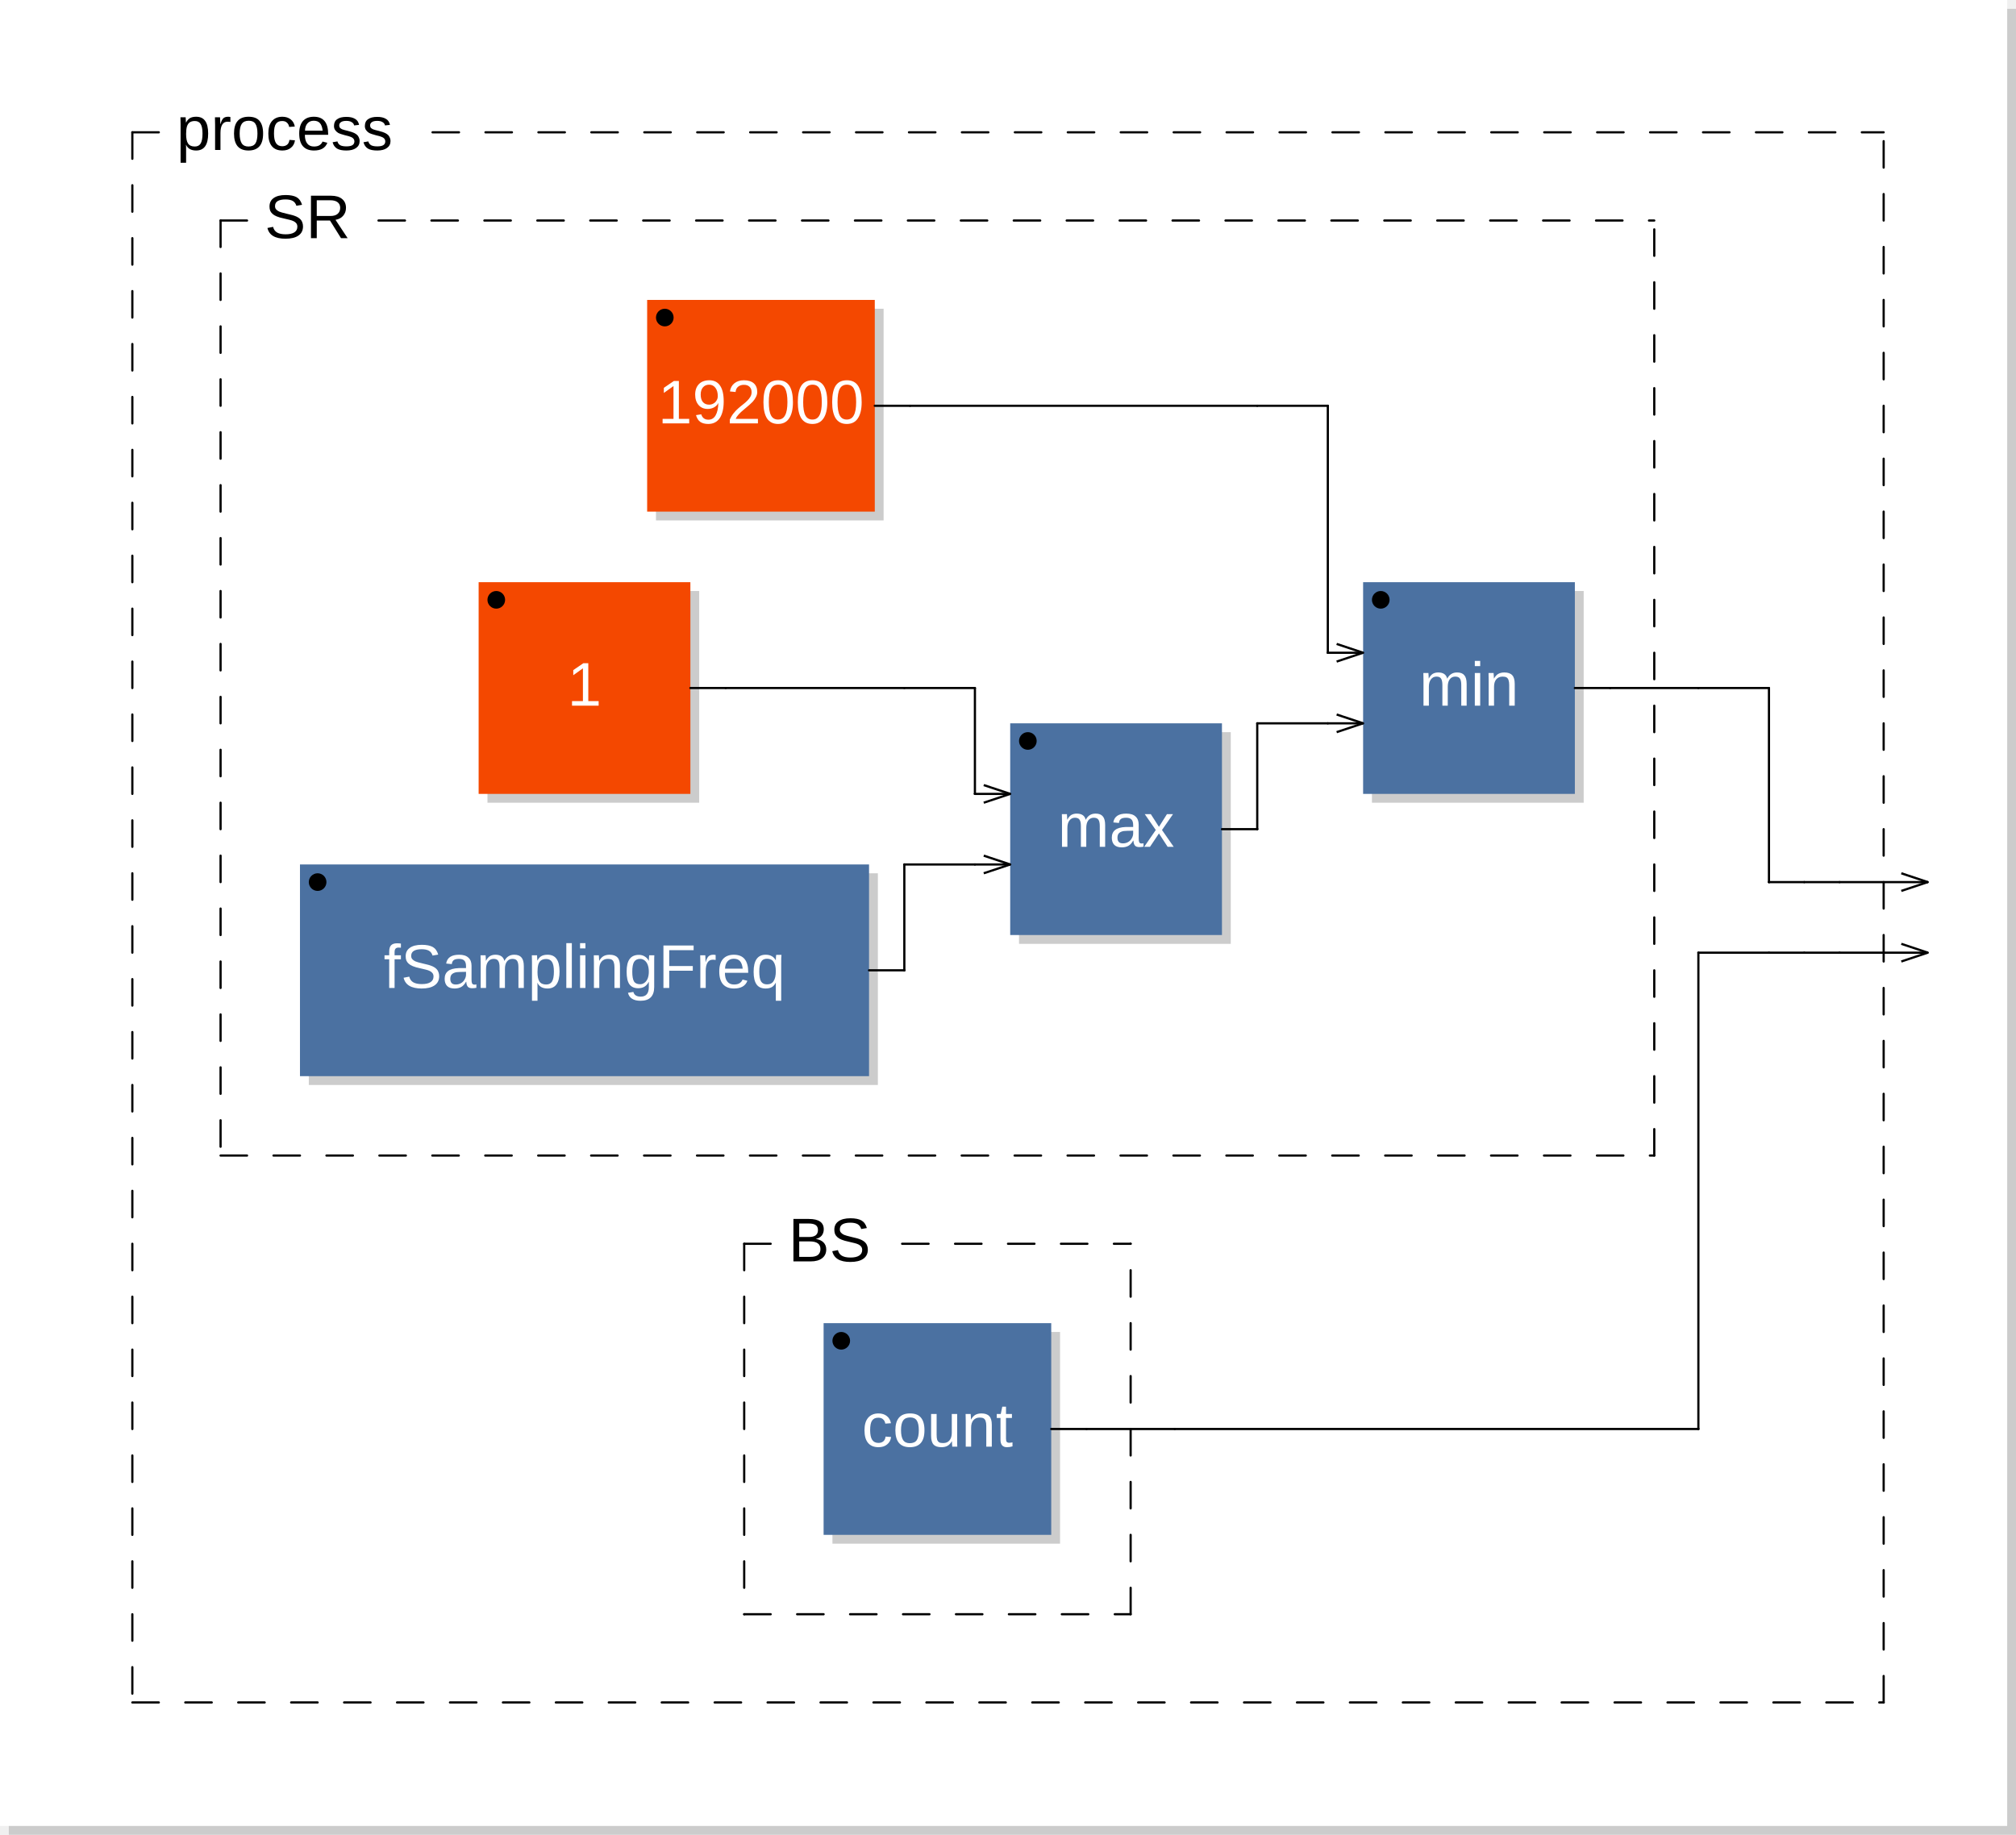
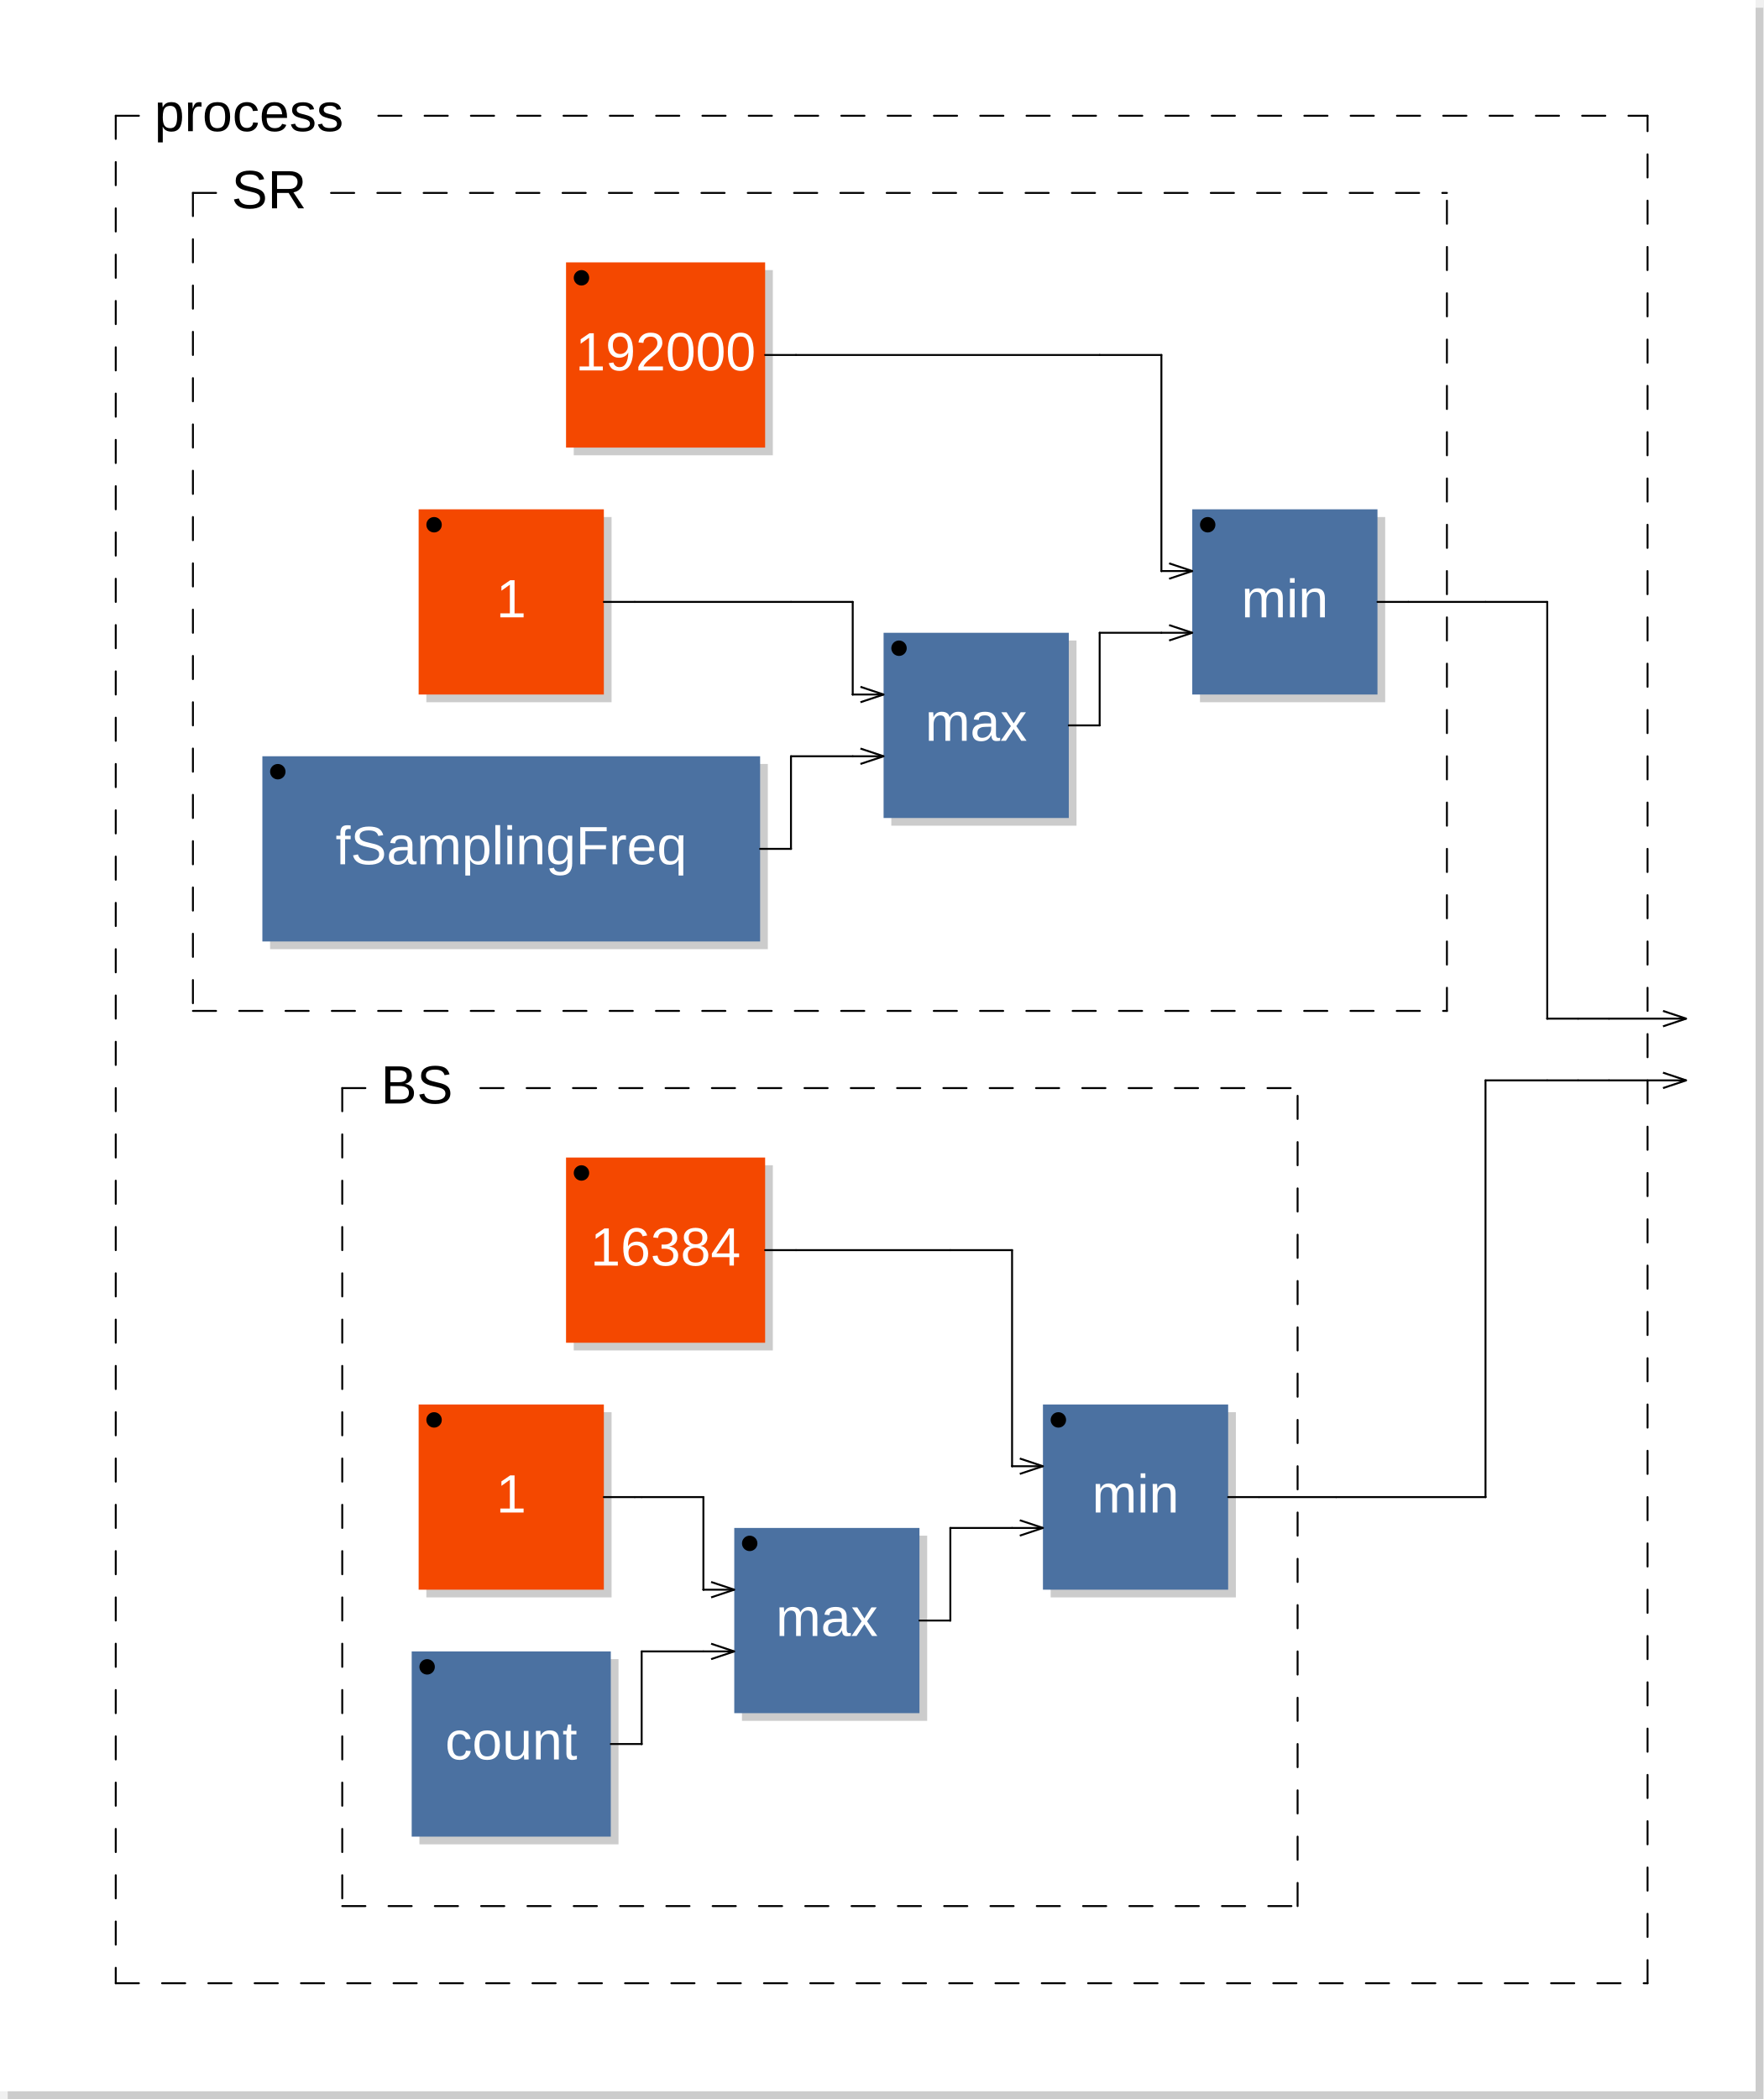
- <svg xmlns="http://www.w3.org/2000/svg" viewBox="0 0 228.5 208" width="114.25mm" height="104mm" version="1.1">
-   <rect x="1" y="1" width="227.5" height="207" rx="0" ry="0" style="stroke:none;fill:#cccccc;" />
-   <rect x="0" y="0" width="227.5" height="207" rx="0" ry="0" style="stroke:none;fill:#ffffff;" />
+ <svg xmlns="http://www.w3.org/2000/svg" viewBox="0 0 228.5 272" width="114.25mm" height="136mm" version="1.1">
+   <rect x="1" y="1" width="227.5" height="271" rx="0" ry="0" style="stroke:none;fill:#cccccc;" />
+   <rect x="0" y="0" width="227.5" height="271" rx="0" ry="0" style="stroke:none;fill:#ffffff;" />
  <text x="10" y="7" font-family="Arial" font-size="7" />
  <rect x="74.35" y="35" width="25.8" height="24" rx="0" ry="0" style="stroke:none;fill:#cccccc;" />
  <rect x="73.35" y="34" width="25.8" height="24" rx="0" ry="0" style="stroke:none;fill:#f44800;" />
  <text x="86.25" y="48" font-family="Arial" font-size="7" text-anchor="middle" fill="#FFFFFF">192000</text>
  <circle cx="75.35" cy="36" r="1" />
  <rect x="55.25" y="67" width="24" height="24" rx="0" ry="0" style="stroke:none;fill:#cccccc;" />
  <rect x="54.25" y="66" width="24" height="24" rx="0" ry="0" style="stroke:none;fill:#f44800;" />
  <text x="66.25" y="80" font-family="Arial" font-size="7" text-anchor="middle" fill="#FFFFFF">1</text>
  <circle cx="56.25" cy="68" r="1" />
  <rect x="35" y="99" width="64.5" height="24" rx="0" ry="0" style="stroke:none;fill:#cccccc;" />
  <rect x="34" y="98" width="64.5" height="24" rx="0" ry="0" style="stroke:none;fill:#4B71A1;" />
  <text x="66.25" y="112" font-family="Arial" font-size="7" text-anchor="middle" fill="#FFFFFF">fSamplingFreq</text>
  <circle cx="36" cy="100" r="1" />
  <rect x="115.5" y="83" width="24" height="24" rx="0" ry="0" style="stroke:none;fill:#cccccc;" />
  <rect x="114.5" y="82" width="24" height="24" rx="0" ry="0" style="stroke:none;fill:#4B71A1;" />
  <text x="126.5" y="96" font-family="Arial" font-size="7" text-anchor="middle" fill="#FFFFFF">max</text>
  <circle cx="116.5" cy="84" r="1" />
  <line x1="111.5" y1="89" x2="114.5" y2="90" transform="rotate(0,114.5,90)" style="stroke: black; stroke-width:0.25;" />
  <line x1="111.5" y1="91" x2="114.5" y2="90" transform="rotate(0,114.5,90)" style="stroke: black; stroke-width:0.25;" />
  <line x1="111.5" y1="97" x2="114.5" y2="98" transform="rotate(0,114.5,98)" style="stroke: black; stroke-width:0.25;" />
  <line x1="111.5" y1="99" x2="114.5" y2="98" transform="rotate(0,114.5,98)" style="stroke: black; stroke-width:0.25;" />
  <rect x="155.5" y="67" width="24" height="24" rx="0" ry="0" style="stroke:none;fill:#cccccc;" />
  <rect x="154.5" y="66" width="24" height="24" rx="0" ry="0" style="stroke:none;fill:#4B71A1;" />
  <text x="166.5" y="80" font-family="Arial" font-size="7" text-anchor="middle" fill="#FFFFFF">min</text>
  <circle cx="156.5" cy="68" r="1" />
  <line x1="151.5" y1="73" x2="154.5" y2="74" transform="rotate(0,154.5,74)" style="stroke: black; stroke-width:0.25;" />
  <line x1="151.5" y1="75" x2="154.5" y2="74" transform="rotate(0,154.5,74)" style="stroke: black; stroke-width:0.25;" />
  <line x1="151.5" y1="81" x2="154.5" y2="82" transform="rotate(0,154.5,82)" style="stroke: black; stroke-width:0.25;" />
  <line x1="151.5" y1="83" x2="154.5" y2="82" transform="rotate(0,154.5,82)" style="stroke: black; stroke-width:0.25;" />
  <line x1="25" y1="25" x2="25" y2="131" style="stroke: black; stroke-linecap:round; stroke-width:0.25; stroke-dasharray:3,3;" />
  <line x1="25" y1="131" x2="187.5" y2="131" style="stroke: black; stroke-linecap:round; stroke-width:0.25; stroke-dasharray:3,3;" />
  <line x1="187.5" y1="131" x2="187.5" y2="25" style="stroke: black; stroke-linecap:round; stroke-width:0.25; stroke-dasharray:3,3;" />
  <line x1="25" y1="25" x2="30" y2="25" style="stroke: black; stroke-linecap:round; stroke-width:0.25; stroke-dasharray:3,3;" />
  <line x1="42.9" y1="25" x2="187.5" y2="25" style="stroke: black; stroke-linecap:round; stroke-width:0.25; stroke-dasharray:3,3;" />
  <text x="30" y="27" font-family="Arial" font-size="7">SR</text>
-   <rect x="94.35" y="151" width="25.8" height="24" rx="0" ry="0" style="stroke:none;fill:#cccccc;" />
-   <rect x="93.35" y="150" width="25.8" height="24" rx="0" ry="0" style="stroke:none;fill:#4B71A1;" />
-   <text x="106.25" y="164" font-family="Arial" font-size="7" text-anchor="middle" fill="#FFFFFF">count</text>
-   <circle cx="95.35" cy="152" r="1" />
-   <line x1="84.35" y1="141" x2="84.35" y2="183" style="stroke: black; stroke-linecap:round; stroke-width:0.25; stroke-dasharray:3,3;" />
-   <line x1="84.35" y1="183" x2="128.15" y2="183" style="stroke: black; stroke-linecap:round; stroke-width:0.25; stroke-dasharray:3,3;" />
-   <line x1="128.15" y1="183" x2="128.15" y2="141" style="stroke: black; stroke-linecap:round; stroke-width:0.25; stroke-dasharray:3,3;" />
-   <line x1="84.35" y1="141" x2="89.35" y2="141" style="stroke: black; stroke-linecap:round; stroke-width:0.25; stroke-dasharray:3,3;" />
-   <line x1="102.25" y1="141" x2="128.15" y2="141" style="stroke: black; stroke-linecap:round; stroke-width:0.25; stroke-dasharray:3,3;" />
-   <text x="89.35" y="143" font-family="Arial" font-size="7">BS</text>
-   <line x1="15" y1="15" x2="15" y2="193" style="stroke: black; stroke-linecap:round; stroke-width:0.25; stroke-dasharray:3,3;" />
-   <line x1="15" y1="193" x2="213.5" y2="193" style="stroke: black; stroke-linecap:round; stroke-width:0.25; stroke-dasharray:3,3;" />
-   <line x1="213.5" y1="193" x2="213.5" y2="15" style="stroke: black; stroke-linecap:round; stroke-width:0.25; stroke-dasharray:3,3;" />
+   <rect x="74.35" y="151" width="25.8" height="24" rx="0" ry="0" style="stroke:none;fill:#cccccc;" />
+   <rect x="73.35" y="150" width="25.8" height="24" rx="0" ry="0" style="stroke:none;fill:#f44800;" />
+   <text x="86.25" y="164" font-family="Arial" font-size="7" text-anchor="middle" fill="#FFFFFF">16384</text>
+   <circle cx="75.35" cy="152" r="1" />
+   <rect x="55.25" y="183" width="24" height="24" rx="0" ry="0" style="stroke:none;fill:#cccccc;" />
+   <rect x="54.25" y="182" width="24" height="24" rx="0" ry="0" style="stroke:none;fill:#f44800;" />
+   <text x="66.25" y="196" font-family="Arial" font-size="7" text-anchor="middle" fill="#FFFFFF">1</text>
+   <circle cx="56.25" cy="184" r="1" />
+   <rect x="54.35" y="215" width="25.8" height="24" rx="0" ry="0" style="stroke:none;fill:#cccccc;" />
+   <rect x="53.35" y="214" width="25.8" height="24" rx="0" ry="0" style="stroke:none;fill:#4B71A1;" />
+   <text x="66.25" y="228" font-family="Arial" font-size="7" text-anchor="middle" fill="#FFFFFF">count</text>
+   <circle cx="55.35" cy="216" r="1" />
+   <rect x="96.15" y="199" width="24" height="24" rx="0" ry="0" style="stroke:none;fill:#cccccc;" />
+   <rect x="95.15" y="198" width="24" height="24" rx="0" ry="0" style="stroke:none;fill:#4B71A1;" />
+   <text x="107.15" y="212" font-family="Arial" font-size="7" text-anchor="middle" fill="#FFFFFF">max</text>
+   <circle cx="97.15" cy="200" r="1" />
+   <line x1="92.15" y1="205" x2="95.15" y2="206" transform="rotate(0,95.15,206)" style="stroke: black; stroke-width:0.25;" />
+   <line x1="92.15" y1="207" x2="95.15" y2="206" transform="rotate(0,95.15,206)" style="stroke: black; stroke-width:0.25;" />
+   <line x1="92.15" y1="213" x2="95.15" y2="214" transform="rotate(0,95.15,214)" style="stroke: black; stroke-width:0.25;" />
+   <line x1="92.15" y1="215" x2="95.15" y2="214" transform="rotate(0,95.15,214)" style="stroke: black; stroke-width:0.25;" />
+   <rect x="136.15" y="183" width="24" height="24" rx="0" ry="0" style="stroke:none;fill:#cccccc;" />
+   <rect x="135.15" y="182" width="24" height="24" rx="0" ry="0" style="stroke:none;fill:#4B71A1;" />
+   <text x="147.15" y="196" font-family="Arial" font-size="7" text-anchor="middle" fill="#FFFFFF">min</text>
+   <circle cx="137.15" cy="184" r="1" />
+   <line x1="132.15" y1="189" x2="135.15" y2="190" transform="rotate(0,135.15,190)" style="stroke: black; stroke-width:0.25;" />
+   <line x1="132.15" y1="191" x2="135.15" y2="190" transform="rotate(0,135.15,190)" style="stroke: black; stroke-width:0.25;" />
+   <line x1="132.15" y1="197" x2="135.15" y2="198" transform="rotate(0,135.15,198)" style="stroke: black; stroke-width:0.25;" />
+   <line x1="132.15" y1="199" x2="135.15" y2="198" transform="rotate(0,135.15,198)" style="stroke: black; stroke-width:0.25;" />
+   <line x1="44.35" y1="141" x2="44.35" y2="247" style="stroke: black; stroke-linecap:round; stroke-width:0.25; stroke-dasharray:3,3;" />
+   <line x1="44.35" y1="247" x2="168.15" y2="247" style="stroke: black; stroke-linecap:round; stroke-width:0.25; stroke-dasharray:3,3;" />
+   <line x1="168.15" y1="247" x2="168.15" y2="141" style="stroke: black; stroke-linecap:round; stroke-width:0.25; stroke-dasharray:3,3;" />
+   <line x1="44.35" y1="141" x2="49.35" y2="141" style="stroke: black; stroke-linecap:round; stroke-width:0.25; stroke-dasharray:3,3;" />
+   <line x1="62.25" y1="141" x2="168.15" y2="141" style="stroke: black; stroke-linecap:round; stroke-width:0.25; stroke-dasharray:3,3;" />
+   <text x="49.35" y="143" font-family="Arial" font-size="7">BS</text>
+   <line x1="15" y1="15" x2="15" y2="257" style="stroke: black; stroke-linecap:round; stroke-width:0.25; stroke-dasharray:3,3;" />
+   <line x1="15" y1="257" x2="213.5" y2="257" style="stroke: black; stroke-linecap:round; stroke-width:0.25; stroke-dasharray:3,3;" />
+   <line x1="213.5" y1="257" x2="213.5" y2="15" style="stroke: black; stroke-linecap:round; stroke-width:0.25; stroke-dasharray:3,3;" />
  <line x1="15" y1="15" x2="20" y2="15" style="stroke: black; stroke-linecap:round; stroke-width:0.25; stroke-dasharray:3,3;" />
  <line x1="49.025" y1="15" x2="213.5" y2="15" style="stroke: black; stroke-linecap:round; stroke-width:0.25; stroke-dasharray:3,3;" />
  <text x="20" y="17" font-family="Arial" font-size="7">process</text>
-   <line x1="215.5" y1="99" x2="218.5" y2="100" transform="rotate(0,218.5,100)" style="stroke: black; stroke-width:0.25;" />
-   <line x1="215.5" y1="101" x2="218.5" y2="100" transform="rotate(0,218.5,100)" style="stroke: black; stroke-width:0.25;" />
-   <line x1="215.5" y1="107" x2="218.5" y2="108" transform="rotate(0,218.5,108)" style="stroke: black; stroke-width:0.25;" />
-   <line x1="215.5" y1="109" x2="218.5" y2="108" transform="rotate(0,218.5,108)" style="stroke: black; stroke-width:0.25;" />
+   <line x1="215.5" y1="131" x2="218.5" y2="132" transform="rotate(0,218.5,132)" style="stroke: black; stroke-width:0.25;" />
+   <line x1="215.5" y1="133" x2="218.5" y2="132" transform="rotate(0,218.5,132)" style="stroke: black; stroke-width:0.25;" />
+   <line x1="215.5" y1="139" x2="218.5" y2="140" transform="rotate(0,218.5,140)" style="stroke: black; stroke-width:0.25;" />
+   <line x1="215.5" y1="141" x2="218.5" y2="140" transform="rotate(0,218.5,140)" style="stroke: black; stroke-width:0.25;" />
  <line x1="78.25" y1="78" x2="82.25" y2="78" style="stroke:black; stroke-linecap:round; stroke-width:0.25;" />
+   <line x1="78.25" y1="194" x2="82.25" y2="194" style="stroke:black; stroke-linecap:round; stroke-width:0.25;" />
+   <line x1="79.15" y1="226" x2="83.15" y2="226" style="stroke:black; stroke-linecap:round; stroke-width:0.25;" />
  <line x1="82.25" y1="78" x2="102.5" y2="78" style="stroke:black; stroke-linecap:round; stroke-width:0.25;" />
+   <line x1="82.25" y1="194" x2="83.15" y2="194" style="stroke:black; stroke-linecap:round; stroke-width:0.25;" />
+   <line x1="83.15" y1="214" x2="91.15" y2="214" style="stroke:black; stroke-linecap:round; stroke-width:0.25;" />
+   <line x1="83.15" y1="226" x2="83.15" y2="214" style="stroke:black; stroke-linecap:round; stroke-width:0.25;" />
+   <line x1="83.15" y1="226" x2="83.15" y2="226" style="stroke:black; stroke-linecap:round; stroke-width:0.25;" />
+   <line x1="83.15" y1="194" x2="91.15" y2="194" style="stroke:black; stroke-linecap:round; stroke-width:0.25;" />
+   <line x1="91.15" y1="206" x2="95.15" y2="206" style="stroke:black; stroke-linecap:round; stroke-width:0.25;" />
+   <line x1="91.15" y1="214" x2="95.15" y2="214" style="stroke:black; stroke-linecap:round; stroke-width:0.25;" />
+   <line x1="91.15" y1="194" x2="91.15" y2="206" style="stroke:black; stroke-linecap:round; stroke-width:0.25;" />
+   <line x1="91.15" y1="206" x2="91.15" y2="206" style="stroke:black; stroke-linecap:round; stroke-width:0.25;" />
  <line x1="98.5" y1="110" x2="102.5" y2="110" style="stroke:black; stroke-linecap:round; stroke-width:0.25;" />
  <line x1="99.15" y1="46" x2="103.15" y2="46" style="stroke:black; stroke-linecap:round; stroke-width:0.25;" />
+   <line x1="99.15" y1="162" x2="103.15" y2="162" style="stroke:black; stroke-linecap:round; stroke-width:0.25;" />
  <line x1="102.5" y1="78" x2="110.5" y2="78" style="stroke:black; stroke-linecap:round; stroke-width:0.25;" />
  <line x1="102.5" y1="98" x2="110.5" y2="98" style="stroke:black; stroke-linecap:round; stroke-width:0.25;" />
  <line x1="102.5" y1="110" x2="102.5" y2="98" style="stroke:black; stroke-linecap:round; stroke-width:0.25;" />
  <line x1="102.5" y1="110" x2="102.5" y2="110" style="stroke:black; stroke-linecap:round; stroke-width:0.25;" />
  <line x1="103.15" y1="46" x2="142.5" y2="46" style="stroke:black; stroke-linecap:round; stroke-width:0.25;" />
+   <line x1="103.15" y1="162" x2="123.15" y2="162" style="stroke:black; stroke-linecap:round; stroke-width:0.25;" />
  <line x1="110.5" y1="78" x2="110.5" y2="90" style="stroke:black; stroke-linecap:round; stroke-width:0.25;" />
  <line x1="110.5" y1="90" x2="110.5" y2="90" style="stroke:black; stroke-linecap:round; stroke-width:0.25;" />
  <line x1="110.5" y1="90" x2="114.5" y2="90" style="stroke:black; stroke-linecap:round; stroke-width:0.25;" />
  <line x1="110.5" y1="98" x2="114.5" y2="98" style="stroke:black; stroke-linecap:round; stroke-width:0.25;" />
-   <line x1="119.15" y1="162" x2="123.15" y2="162" style="stroke:black; stroke-linecap:round; stroke-width:0.25;" />
-   <line x1="123.15" y1="162" x2="133.15" y2="162" style="stroke:black; stroke-linecap:round; stroke-width:0.25;" />
-   <line x1="133.15" y1="162" x2="192.5" y2="162" style="stroke:black; stroke-linecap:round; stroke-width:0.25;" />
+   <line x1="119.15" y1="210" x2="123.15" y2="210" style="stroke:black; stroke-linecap:round; stroke-width:0.25;" />
+   <line x1="123.15" y1="162" x2="131.15" y2="162" style="stroke:black; stroke-linecap:round; stroke-width:0.25;" />
+   <line x1="123.15" y1="198" x2="131.15" y2="198" style="stroke:black; stroke-linecap:round; stroke-width:0.25;" />
+   <line x1="123.15" y1="210" x2="123.15" y2="198" style="stroke:black; stroke-linecap:round; stroke-width:0.25;" />
+   <line x1="123.15" y1="210" x2="123.15" y2="210" style="stroke:black; stroke-linecap:round; stroke-width:0.25;" />
+   <line x1="131.15" y1="162" x2="131.15" y2="190" style="stroke:black; stroke-linecap:round; stroke-width:0.25;" />
+   <line x1="131.15" y1="190" x2="131.15" y2="190" style="stroke:black; stroke-linecap:round; stroke-width:0.25;" />
+   <line x1="131.15" y1="190" x2="135.15" y2="190" style="stroke:black; stroke-linecap:round; stroke-width:0.25;" />
+   <line x1="131.15" y1="198" x2="135.15" y2="198" style="stroke:black; stroke-linecap:round; stroke-width:0.25;" />
  <line x1="138.5" y1="94" x2="142.5" y2="94" style="stroke:black; stroke-linecap:round; stroke-width:0.25;" />
  <line x1="142.5" y1="46" x2="150.5" y2="46" style="stroke:black; stroke-linecap:round; stroke-width:0.25;" />
  <line x1="142.5" y1="82" x2="150.5" y2="82" style="stroke:black; stroke-linecap:round; stroke-width:0.25;" />
  <line x1="142.5" y1="94" x2="142.5" y2="82" style="stroke:black; stroke-linecap:round; stroke-width:0.25;" />
  <line x1="142.5" y1="94" x2="142.5" y2="94" style="stroke:black; stroke-linecap:round; stroke-width:0.25;" />
  <line x1="150.5" y1="46" x2="150.5" y2="74" style="stroke:black; stroke-linecap:round; stroke-width:0.25;" />
  <line x1="150.5" y1="74" x2="150.5" y2="74" style="stroke:black; stroke-linecap:round; stroke-width:0.25;" />
  <line x1="150.5" y1="74" x2="154.5" y2="74" style="stroke:black; stroke-linecap:round; stroke-width:0.25;" />
  <line x1="150.5" y1="82" x2="154.5" y2="82" style="stroke:black; stroke-linecap:round; stroke-width:0.25;" />
+   <line x1="159.15" y1="194" x2="163.15" y2="194" style="stroke:black; stroke-linecap:round; stroke-width:0.25;" />
+   <line x1="163.15" y1="194" x2="173.15" y2="194" style="stroke:black; stroke-linecap:round; stroke-width:0.25;" />
+   <line x1="173.15" y1="194" x2="192.5" y2="194" style="stroke:black; stroke-linecap:round; stroke-width:0.25;" />
  <line x1="178.5" y1="78" x2="182.5" y2="78" style="stroke:black; stroke-linecap:round; stroke-width:0.25;" />
  <line x1="182.5" y1="78" x2="192.5" y2="78" style="stroke:black; stroke-linecap:round; stroke-width:0.25;" />
-   <line x1="192.5" y1="108" x2="200.5" y2="108" style="stroke:black; stroke-linecap:round; stroke-width:0.25;" />
-   <line x1="192.5" y1="162" x2="192.5" y2="108" style="stroke:black; stroke-linecap:round; stroke-width:0.25;" />
-   <line x1="192.5" y1="162" x2="192.5" y2="162" style="stroke:black; stroke-linecap:round; stroke-width:0.25;" />
+   <line x1="192.5" y1="140" x2="200.5" y2="140" style="stroke:black; stroke-linecap:round; stroke-width:0.25;" />
+   <line x1="192.5" y1="194" x2="192.5" y2="140" style="stroke:black; stroke-linecap:round; stroke-width:0.25;" />
+   <line x1="192.5" y1="194" x2="192.5" y2="194" style="stroke:black; stroke-linecap:round; stroke-width:0.25;" />
  <line x1="192.5" y1="78" x2="200.5" y2="78" style="stroke:black; stroke-linecap:round; stroke-width:0.25;" />
-   <line x1="200.5" y1="78" x2="200.5" y2="100" style="stroke:black; stroke-linecap:round; stroke-width:0.25;" />
-   <line x1="200.5" y1="100" x2="200.5" y2="100" style="stroke:black; stroke-linecap:round; stroke-width:0.25;" />
-   <line x1="200.5" y1="100" x2="204.5" y2="100" style="stroke:black; stroke-linecap:round; stroke-width:0.25;" />
-   <line x1="200.5" y1="108" x2="204.5" y2="108" style="stroke:black; stroke-linecap:round; stroke-width:0.25;" />
-   <line x1="204.5" y1="100" x2="208.5" y2="100" style="stroke:black; stroke-linecap:round; stroke-width:0.25;" />
-   <line x1="204.5" y1="108" x2="208.5" y2="108" style="stroke:black; stroke-linecap:round; stroke-width:0.25;" />
-   <line x1="208.5" y1="100" x2="218.5" y2="100" style="stroke:black; stroke-linecap:round; stroke-width:0.25;" />
-   <line x1="208.5" y1="108" x2="218.5" y2="108" style="stroke:black; stroke-linecap:round; stroke-width:0.25;" />
+   <line x1="200.5" y1="78" x2="200.5" y2="132" style="stroke:black; stroke-linecap:round; stroke-width:0.25;" />
+   <line x1="200.5" y1="132" x2="200.5" y2="132" style="stroke:black; stroke-linecap:round; stroke-width:0.25;" />
+   <line x1="200.5" y1="132" x2="204.5" y2="132" style="stroke:black; stroke-linecap:round; stroke-width:0.25;" />
+   <line x1="200.5" y1="140" x2="204.5" y2="140" style="stroke:black; stroke-linecap:round; stroke-width:0.25;" />
+   <line x1="204.5" y1="132" x2="208.5" y2="132" style="stroke:black; stroke-linecap:round; stroke-width:0.25;" />
+   <line x1="204.5" y1="140" x2="208.5" y2="140" style="stroke:black; stroke-linecap:round; stroke-width:0.25;" />
+   <line x1="208.5" y1="132" x2="218.5" y2="132" style="stroke:black; stroke-linecap:round; stroke-width:0.25;" />
+   <line x1="208.5" y1="140" x2="218.5" y2="140" style="stroke:black; stroke-linecap:round; stroke-width:0.25;" />
</svg>
